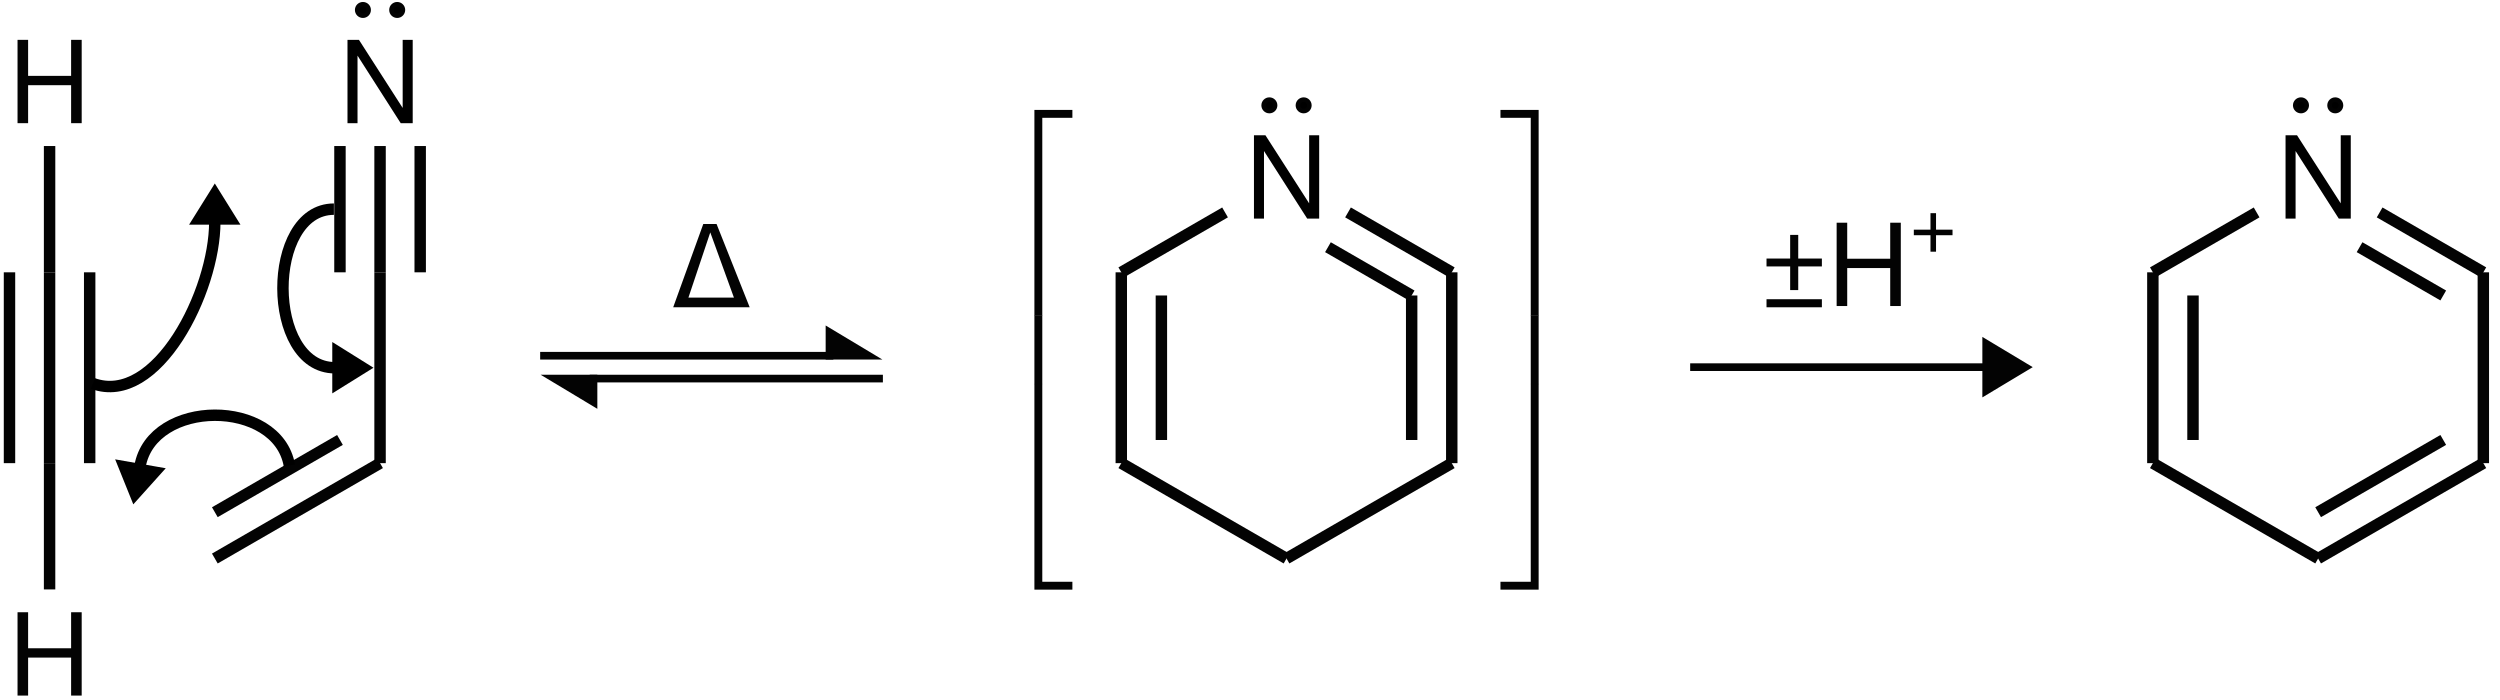
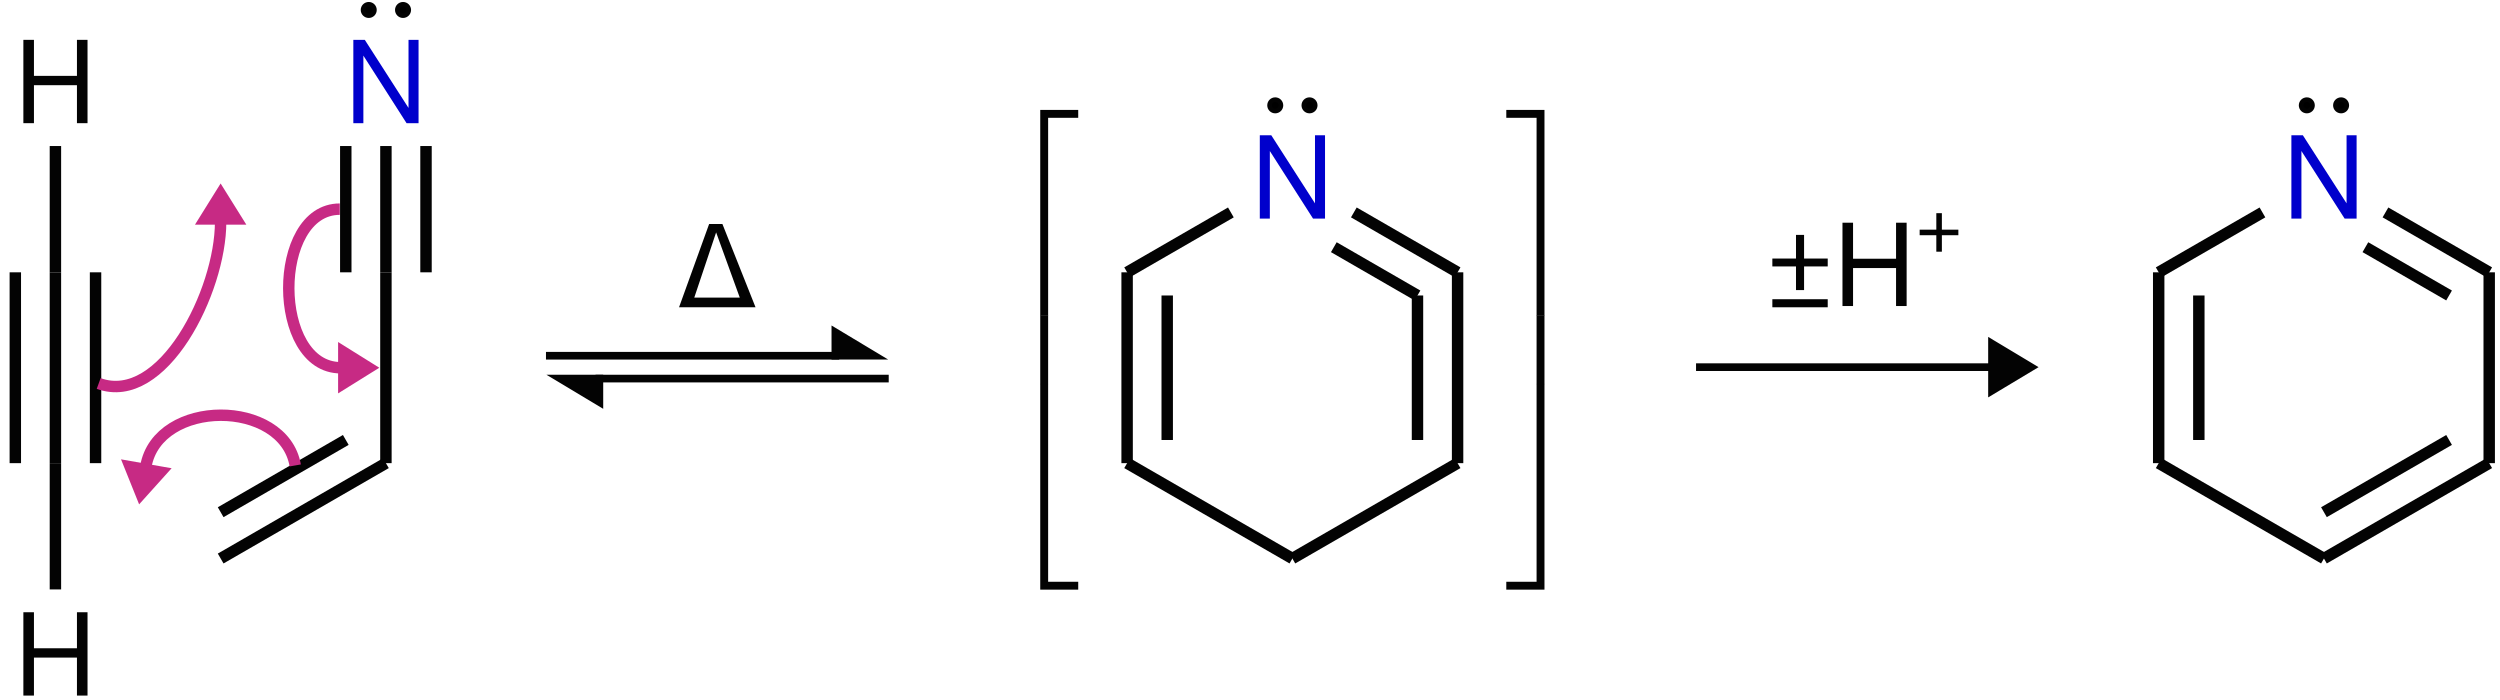
<svg xmlns="http://www.w3.org/2000/svg" xmlns:xlink="http://www.w3.org/1999/xlink" width="218pt" height="61pt" viewBox="0 0 218 61" version="1.1">
  <defs>
    <g>
      <symbol overflow="visible" id="glyph0-0">
        <path style="stroke:none;" d="M 6.172 -5.188 C 6.172 -6.344 5.344 -7.094 4.047 -7.094 C 2.609 -7.094 1.859 -6.297 1.859 -4.766 L 2.719 -4.766 C 2.719 -5.656 2.953 -6.312 4 -6.312 C 4.766 -6.312 5.281 -5.859 5.281 -5.188 C 5.281 -3.922 3.484 -3.594 3.484 -2.25 L 3.484 -1.688 L 4.391 -1.688 L 4.391 -2.156 C 4.391 -3.344 6.172 -3.531 6.172 -5.188 Z M 4.391 -0.75 L 3.484 -0.75 L 3.484 0.297 L 4.391 0.297 Z M 0.344 1.391 L 7.625 1.391 L 7.625 -7.969 L 0.344 -7.969 Z M 1.172 0.688 L 1.172 -7.281 L 6.797 -7.281 L 6.797 0.688 Z M 1.172 0.688 " />
      </symbol>
      <symbol overflow="visible" id="glyph0-1">
        <path style="stroke:none;" d="M 5.469 -3.312 L 5.469 0 L 6.391 0 L 6.391 -7.266 L 5.469 -7.266 L 5.469 -4.125 L 1.719 -4.125 L 1.719 -7.266 L 0.797 -7.266 L 0.797 0 L 1.719 0 L 1.719 -3.312 Z M 5.469 -3.312 " />
      </symbol>
      <symbol overflow="visible" id="glyph0-2">
        <path style="stroke:none;" d="M 6.484 -7.266 L 5.609 -7.266 L 5.609 -1.328 L 1.797 -7.266 L 0.797 -7.266 L 0.797 0 L 1.672 0 L 1.672 -5.891 L 5.438 0 L 6.484 0 Z M 6.484 -7.266 " />
      </symbol>
      <symbol overflow="visible" id="glyph0-3">
        <path style="stroke:none;" d="M 6.812 0 L 3.922 -7.266 L 2.766 -7.266 L 0.141 0 Z M 1.469 -0.844 L 3.375 -6.531 L 5.438 -0.844 Z M 1.469 -0.844 " />
      </symbol>
      <symbol overflow="visible" id="glyph0-4">
        <path style="stroke:none;" d="M 5.328 -0.594 L 0.5 -0.594 L 0.5 0.109 L 5.328 0.109 Z M 5.328 -4.141 L 3.266 -4.141 L 3.266 -6.203 L 2.562 -6.203 L 2.562 -4.141 L 0.5 -4.141 L 0.5 -3.453 L 2.562 -3.453 L 2.562 -1.391 L 3.266 -1.391 L 3.266 -3.453 L 5.328 -3.453 Z M 5.328 -4.141 " />
      </symbol>
      <symbol overflow="visible" id="glyph1-0">
        <path style="stroke:none;" d="" />
      </symbol>
      <symbol overflow="visible" id="glyph1-1">
        <path style="stroke:none;" d="M 3.25 17.547 L 3.938 17.547 L 3.938 0.297 L 6.562 0.297 L 6.562 -0.391 L 3.25 -0.391 Z M 3.25 17.547 " />
      </symbol>
      <symbol overflow="visible" id="glyph1-2">
        <path style="stroke:none;" d="M 3.25 5.984 L 3.938 5.984 L 3.938 -0.016 L 3.25 -0.016 Z M 3.25 5.984 " />
      </symbol>
      <symbol overflow="visible" id="glyph1-3">
        <path style="stroke:none;" d="M 3.25 17.531 L 6.562 17.531 L 6.562 16.844 L 3.938 16.844 L 3.938 -0.406 L 3.25 -0.406 Z M 3.25 17.531 " />
      </symbol>
      <symbol overflow="visible" id="glyph1-4">
        <path style="stroke:none;" d="M 2.703 17.547 L 3.391 17.547 L 3.391 -0.391 L 0.062 -0.391 L 0.062 0.297 L 2.703 0.297 Z M 2.703 17.547 " />
      </symbol>
      <symbol overflow="visible" id="glyph1-5">
        <path style="stroke:none;" d="M 2.703 5.984 L 3.391 5.984 L 3.391 -0.016 L 2.703 -0.016 Z M 2.703 5.984 " />
      </symbol>
      <symbol overflow="visible" id="glyph1-6">
        <path style="stroke:none;" d="M 2.703 16.844 L 0.062 16.844 L 0.062 17.531 L 3.391 17.531 L 3.391 -0.406 L 2.703 -0.406 Z M 2.703 16.844 " />
      </symbol>
      <symbol overflow="visible" id="glyph2-0">
        <path style="stroke:none;" d="M 4.312 -3.625 C 4.312 -4.438 3.734 -4.969 2.828 -4.969 C 1.828 -4.969 1.297 -4.406 1.297 -3.328 L 1.891 -3.328 C 1.891 -3.953 2.062 -4.422 2.797 -4.422 C 3.328 -4.422 3.688 -4.094 3.688 -3.625 C 3.688 -2.75 2.438 -2.516 2.438 -1.562 L 2.438 -1.188 L 3.062 -1.188 L 3.062 -1.516 C 3.062 -2.344 4.312 -2.469 4.312 -3.625 Z M 3.062 -0.516 L 2.438 -0.516 L 2.438 0.203 L 3.062 0.203 Z M 0.25 0.969 L 5.328 0.969 L 5.328 -5.578 L 0.25 -5.578 Z M 0.828 0.484 L 0.828 -5.094 L 4.75 -5.094 L 4.75 0.484 Z M 0.828 0.484 " />
      </symbol>
      <symbol overflow="visible" id="glyph2-1">
        <path style="stroke:none;" d="M 3.719 -1.859 L 2.281 -1.859 L 2.281 -3.297 L 1.797 -3.297 L 1.797 -1.859 L 0.344 -1.859 L 0.344 -1.375 L 1.797 -1.375 L 1.797 0.062 L 2.281 0.062 L 2.281 -1.375 L 3.719 -1.375 Z M 3.719 -1.859 " />
      </symbol>
    </g>
  </defs>
  <g id="surface16">
    <g style="fill:rgb(0.999%,0.999%,0.999%);fill-opacity:1;">
-       <use xlink:href="#glyph0-1" x="0.732" y="60.654" />
+       <use xlink:href="#glyph0-1" x="1.241" y="60.654" />
    </g>
-     <path style="fill:none;stroke-width:0.996;stroke-linecap:butt;stroke-linejoin:miter;stroke:rgb(0.999%,0.999%,0.999%);stroke-opacity:1;stroke-miterlimit:10;" d="M 0 -0.002 L 0 -11.013 " transform="matrix(1,0,0,-1,4.324,40.385)" />
-     <path style="fill:none;stroke-width:0.996;stroke-linecap:butt;stroke-linejoin:miter;stroke:rgb(0.999%,0.999%,0.999%);stroke-opacity:1;stroke-miterlimit:10;" d="M 14.41 -8.318 L 28.817 -0.002 " transform="matrix(1,0,0,-1,4.324,40.385)" />
-     <path style="fill:none;stroke-width:0.996;stroke-linecap:butt;stroke-linejoin:miter;stroke:rgb(0.999%,0.999%,0.999%);stroke-opacity:1;stroke-miterlimit:10;" d="M 14.41 -4.279 L 25.321 2.022 " transform="matrix(1,0,0,-1,4.324,40.385)" />
-     <path style="fill:none;stroke-width:0.996;stroke-linecap:butt;stroke-linejoin:miter;stroke:rgb(0.999%,0.999%,0.999%);stroke-opacity:1;stroke-miterlimit:10;" d="M 28.817 -0.002 L 28.817 16.639 " transform="matrix(1,0,0,-1,4.324,40.385)" />
-     <g style="fill:rgb(0%,0%,0%);fill-opacity:1;">
-       <use xlink:href="#glyph0-2" x="29.504" y="10.741" />
+     <path style="fill:none;stroke-width:0.996;stroke-linecap:butt;stroke-linejoin:miter;stroke:rgb(0.999%,0.999%,0.999%);stroke-opacity:1;stroke-miterlimit:10;" d="M -0.001 -0.002 L -0.001 -11.013 " transform="matrix(1,0,0,-1,4.833,40.385)" />
+     <path style="fill:none;stroke-width:0.996;stroke-linecap:butt;stroke-linejoin:miter;stroke:rgb(0.999%,0.999%,0.999%);stroke-opacity:1;stroke-miterlimit:10;" d="M 14.409 -8.318 L 28.819 -0.002 " transform="matrix(1,0,0,-1,4.833,40.385)" />
+     <path style="fill:none;stroke-width:0.996;stroke-linecap:butt;stroke-linejoin:miter;stroke:rgb(0.999%,0.999%,0.999%);stroke-opacity:1;stroke-miterlimit:10;" d="M 14.409 -4.279 L 25.319 2.022 " transform="matrix(1,0,0,-1,4.833,40.385)" />
+     <path style="fill:none;stroke-width:0.996;stroke-linecap:butt;stroke-linejoin:miter;stroke:rgb(0.999%,0.999%,0.999%);stroke-opacity:1;stroke-miterlimit:10;" d="M 28.819 -0.002 L 28.819 16.639 " transform="matrix(1,0,0,-1,4.833,40.385)" />
+     <g style="fill:rgb(0%,0%,79.999%);fill-opacity:1;">
+       <use xlink:href="#glyph0-2" x="30.014" y="10.741" />
    </g>
-     <path style="fill-rule:nonzero;fill:rgb(0%,0%,0%);fill-opacity:1;stroke-width:0.399;stroke-linecap:butt;stroke-linejoin:miter;stroke:rgb(0.999%,0.999%,0.999%);stroke-opacity:1;stroke-miterlimit:10;" d="M 0.996 0.001 C 0.996 -0.277 1.218 -0.499 1.496 -0.499 C 1.769 -0.499 1.992 -0.277 1.992 0.001 C 1.992 0.274 1.769 0.497 1.496 0.497 C 1.218 0.497 0.996 0.274 0.996 0.001 Z M -1.993 0.001 C -1.993 -0.277 -1.77 -0.499 -1.493 -0.499 C -1.219 -0.499 -0.996 -0.277 -0.996 0.001 C -0.996 0.274 -1.219 0.497 -1.493 0.497 C -1.77 0.497 -1.993 0.274 -1.993 0.001 Z M -1.993 0.001 " transform="matrix(1,0,0,-1,33.141,0.868)" />
-     <path style="fill:none;stroke-width:0.996;stroke-linecap:butt;stroke-linejoin:miter;stroke:rgb(0.999%,0.999%,0.999%);stroke-opacity:1;stroke-miterlimit:10;" d="M 28.817 16.639 L 28.817 27.651 " transform="matrix(1,0,0,-1,4.324,40.385)" />
-     <path style="fill:none;stroke-width:0.996;stroke-linecap:butt;stroke-linejoin:miter;stroke:rgb(0.999%,0.999%,0.999%);stroke-opacity:1;stroke-miterlimit:10;" d="M 25.321 16.639 L 25.321 27.651 " transform="matrix(1,0,0,-1,4.324,40.385)" />
-     <path style="fill:none;stroke-width:0.996;stroke-linecap:butt;stroke-linejoin:miter;stroke:rgb(0.999%,0.999%,0.999%);stroke-opacity:1;stroke-miterlimit:10;" d="M 32.317 16.639 L 32.317 27.651 " transform="matrix(1,0,0,-1,4.324,40.385)" />
+     <path style="fill-rule:nonzero;fill:rgb(0%,0%,0%);fill-opacity:1;stroke-width:0.399;stroke-linecap:butt;stroke-linejoin:miter;stroke:rgb(0.999%,0.999%,0.999%);stroke-opacity:1;stroke-miterlimit:10;" d="M 0.995 0.001 C 0.995 -0.277 1.221 -0.499 1.495 -0.499 C 1.768 -0.499 1.995 -0.277 1.995 0.001 C 1.995 0.274 1.768 0.497 1.495 0.497 C 1.221 0.497 0.995 0.274 0.995 0.001 Z M -1.994 0.001 C -1.994 -0.277 -1.771 -0.499 -1.494 -0.499 C -1.22 -0.499 -0.998 -0.277 -0.998 0.001 C -0.998 0.274 -1.22 0.497 -1.494 0.497 C -1.771 0.497 -1.994 0.274 -1.994 0.001 Z M -1.994 0.001 " transform="matrix(1,0,0,-1,33.65,0.868)" />
+     <path style="fill:none;stroke-width:0.996;stroke-linecap:butt;stroke-linejoin:miter;stroke:rgb(0.999%,0.999%,0.999%);stroke-opacity:1;stroke-miterlimit:10;" d="M 28.819 16.639 L 28.819 27.651 " transform="matrix(1,0,0,-1,4.833,40.385)" />
+     <path style="fill:none;stroke-width:0.996;stroke-linecap:butt;stroke-linejoin:miter;stroke:rgb(0.999%,0.999%,0.999%);stroke-opacity:1;stroke-miterlimit:10;" d="M 25.319 16.639 L 25.319 27.651 " transform="matrix(1,0,0,-1,4.833,40.385)" />
+     <path style="fill:none;stroke-width:0.996;stroke-linecap:butt;stroke-linejoin:miter;stroke:rgb(0.999%,0.999%,0.999%);stroke-opacity:1;stroke-miterlimit:10;" d="M 32.315 16.639 L 32.315 27.651 " transform="matrix(1,0,0,-1,4.833,40.385)" />
    <g style="fill:rgb(0.999%,0.999%,0.999%);fill-opacity:1;">
-       <use xlink:href="#glyph0-1" x="0.732" y="10.741" />
+       <use xlink:href="#glyph0-1" x="1.241" y="10.741" />
    </g>
-     <path style="fill:none;stroke-width:0.996;stroke-linecap:butt;stroke-linejoin:miter;stroke:rgb(0.999%,0.999%,0.999%);stroke-opacity:1;stroke-miterlimit:10;" d="M 0 16.639 L 0 27.651 " transform="matrix(1,0,0,-1,4.324,40.385)" />
-     <path style="fill:none;stroke-width:0.996;stroke-linecap:butt;stroke-linejoin:miter;stroke:rgb(0.999%,0.999%,0.999%);stroke-opacity:1;stroke-miterlimit:10;" d="M 0 16.639 L 0 -0.002 " transform="matrix(1,0,0,-1,4.324,40.385)" />
-     <path style="fill:none;stroke-width:0.996;stroke-linecap:butt;stroke-linejoin:miter;stroke:rgb(0.999%,0.999%,0.999%);stroke-opacity:1;stroke-miterlimit:10;" d="M 3.496 16.639 L 3.496 -0.002 " transform="matrix(1,0,0,-1,4.324,40.385)" />
-     <path style="fill:none;stroke-width:0.996;stroke-linecap:butt;stroke-linejoin:miter;stroke:rgb(0.999%,0.999%,0.999%);stroke-opacity:1;stroke-miterlimit:10;" d="M -3.496 16.639 L -3.496 -0.002 " transform="matrix(1,0,0,-1,4.324,40.385)" />
-     <path style="fill:none;stroke-width:0.668;stroke-linecap:butt;stroke-linejoin:miter;stroke:rgb(0.999%,0.999%,0.999%);stroke-opacity:1;stroke-miterlimit:10;" d="M 46.774 9.365 L 72.34 9.365 " transform="matrix(1,0,0,-1,0.328,40.385)" />
-     <path style="fill-rule:nonzero;fill:rgb(0.999%,0.999%,0.999%);fill-opacity:1;stroke-width:0.668;stroke-linecap:butt;stroke-linejoin:miter;stroke:rgb(0.999%,0.999%,0.999%);stroke-opacity:1;stroke-miterlimit:10;" d="M 3.743 0 L 0.332 2.047 L 0.332 0 Z M 3.743 0 " transform="matrix(1,0,0,-1,71.99966,31.02001)" />
-     <path style="fill:none;stroke-width:0.668;stroke-linecap:butt;stroke-linejoin:miter;stroke:rgb(0.999%,0.999%,0.999%);stroke-opacity:1;stroke-miterlimit:10;" d="M 76.66 7.373 L 51.094 7.373 " transform="matrix(1,0,0,-1,0.328,40.385)" />
-     <path style="fill-rule:nonzero;fill:rgb(0.999%,0.999%,0.999%);fill-opacity:1;stroke-width:0.668;stroke-linecap:butt;stroke-linejoin:miter;stroke:rgb(0.999%,0.999%,0.999%);stroke-opacity:1;stroke-miterlimit:10;" d="M 3.741 -0.001 L 0.335 2.046 L 0.335 -0.001 Z M 3.741 -0.001 " transform="matrix(-1,0,0,1,52.08891,33.01256)" />
+     <path style="fill:none;stroke-width:0.996;stroke-linecap:butt;stroke-linejoin:miter;stroke:rgb(0.999%,0.999%,0.999%);stroke-opacity:1;stroke-miterlimit:10;" d="M -0.001 16.639 L -0.001 27.651 " transform="matrix(1,0,0,-1,4.833,40.385)" />
+     <path style="fill:none;stroke-width:0.996;stroke-linecap:butt;stroke-linejoin:miter;stroke:rgb(0.999%,0.999%,0.999%);stroke-opacity:1;stroke-miterlimit:10;" d="M -0.001 16.639 L -0.001 -0.002 " transform="matrix(1,0,0,-1,4.833,40.385)" />
+     <path style="fill:none;stroke-width:0.996;stroke-linecap:butt;stroke-linejoin:miter;stroke:rgb(0.999%,0.999%,0.999%);stroke-opacity:1;stroke-miterlimit:10;" d="M 3.499 16.639 L 3.499 -0.002 " transform="matrix(1,0,0,-1,4.833,40.385)" />
+     <path style="fill:none;stroke-width:0.996;stroke-linecap:butt;stroke-linejoin:miter;stroke:rgb(0.999%,0.999%,0.999%);stroke-opacity:1;stroke-miterlimit:10;" d="M -3.497 16.639 L -3.497 -0.002 " transform="matrix(1,0,0,-1,4.833,40.385)" />
+     <path style="fill:none;stroke-width:0.668;stroke-linecap:butt;stroke-linejoin:miter;stroke:rgb(0.999%,0.999%,0.999%);stroke-opacity:1;stroke-miterlimit:10;" d="M 46.772 9.365 L 72.339 9.365 " transform="matrix(1,0,0,-1,0.837,40.385)" />
+     <path style="fill-rule:nonzero;fill:rgb(0.999%,0.999%,0.999%);fill-opacity:1;stroke-width:0.668;stroke-linecap:butt;stroke-linejoin:miter;stroke:rgb(0.999%,0.999%,0.999%);stroke-opacity:1;stroke-miterlimit:10;" d="M 3.741 0 L 0.335 2.047 L 0.335 0 Z M 3.741 0 " transform="matrix(1,0,0,-1,72.50866,31.02001)" />
+     <path style="fill:none;stroke-width:0.668;stroke-linecap:butt;stroke-linejoin:miter;stroke:rgb(0.999%,0.999%,0.999%);stroke-opacity:1;stroke-miterlimit:10;" d="M 76.659 7.373 L 51.093 7.373 " transform="matrix(1,0,0,-1,0.837,40.385)" />
+     <path style="fill-rule:nonzero;fill:rgb(0.999%,0.999%,0.999%);fill-opacity:1;stroke-width:0.668;stroke-linecap:butt;stroke-linejoin:miter;stroke:rgb(0.999%,0.999%,0.999%);stroke-opacity:1;stroke-miterlimit:10;" d="M 3.742 -0.001 L 0.332 2.046 L 0.332 -0.001 Z M 3.742 -0.001 " transform="matrix(-1,0,0,1,52.59791,33.01256)" />
    <g style="fill:rgb(0.999%,0.999%,0.999%);fill-opacity:1;">
-       <use xlink:href="#glyph0-3" x="58.561" y="26.796" />
+       <use xlink:href="#glyph0-3" x="59.071" y="26.796" />
    </g>
    <g style="fill:rgb(0.999%,0.999%,0.999%);fill-opacity:1;">
-       <use xlink:href="#glyph1-1" x="86.95" y="9.976" />
+       <use xlink:href="#glyph1-1" x="87.459" y="9.976" />
    </g>
    <g style="fill:rgb(0.999%,0.999%,0.999%);fill-opacity:1;">
-       <use xlink:href="#glyph1-2" x="86.95" y="27.51" />
+       <use xlink:href="#glyph1-2" x="87.459" y="27.51" />
    </g>
    <g style="fill:rgb(0.999%,0.999%,0.999%);fill-opacity:1;">
-       <use xlink:href="#glyph1-3" x="86.95" y="33.886" />
+       <use xlink:href="#glyph1-3" x="87.459" y="33.886" />
    </g>
-     <path style="fill:none;stroke-width:0.996;stroke-linecap:butt;stroke-linejoin:miter;stroke:rgb(0.999%,0.999%,0.999%);stroke-opacity:1;stroke-miterlimit:10;" d="M 0.001 -0.002 L 14.408 -8.318 " transform="matrix(1,0,0,-1,97.776,40.385)" />
-     <path style="fill:none;stroke-width:0.996;stroke-linecap:butt;stroke-linejoin:miter;stroke:rgb(0.999%,0.999%,0.999%);stroke-opacity:1;stroke-miterlimit:10;" d="M 14.408 -8.318 L 28.818 -0.002 " transform="matrix(1,0,0,-1,97.776,40.385)" />
-     <path style="fill:none;stroke-width:0.996;stroke-linecap:butt;stroke-linejoin:miter;stroke:rgb(0.999%,0.999%,0.999%);stroke-opacity:1;stroke-miterlimit:10;" d="M 28.818 -0.002 L 28.818 16.639 " transform="matrix(1,0,0,-1,97.776,40.385)" />
-     <path style="fill:none;stroke-width:0.996;stroke-linecap:butt;stroke-linejoin:miter;stroke:rgb(0.999%,0.999%,0.999%);stroke-opacity:1;stroke-miterlimit:10;" d="M 25.322 2.018 L 25.322 14.619 " transform="matrix(1,0,0,-1,97.776,40.385)" />
-     <g style="fill:rgb(0%,0%,0%);fill-opacity:1;">
-       <use xlink:href="#glyph0-2" x="108.548" y="19.06" />
+     <path style="fill:none;stroke-width:0.996;stroke-linecap:butt;stroke-linejoin:miter;stroke:rgb(0.999%,0.999%,0.999%);stroke-opacity:1;stroke-miterlimit:10;" d="M 0 -0.002 L 14.41 -8.318 " transform="matrix(1,0,0,-1,98.285,40.385)" />
+     <path style="fill:none;stroke-width:0.996;stroke-linecap:butt;stroke-linejoin:miter;stroke:rgb(0.999%,0.999%,0.999%);stroke-opacity:1;stroke-miterlimit:10;" d="M 14.41 -8.318 L 28.817 -0.002 " transform="matrix(1,0,0,-1,98.285,40.385)" />
+     <path style="fill:none;stroke-width:0.996;stroke-linecap:butt;stroke-linejoin:miter;stroke:rgb(0.999%,0.999%,0.999%);stroke-opacity:1;stroke-miterlimit:10;" d="M 28.817 -0.002 L 28.817 16.639 " transform="matrix(1,0,0,-1,98.285,40.385)" />
+     <path style="fill:none;stroke-width:0.996;stroke-linecap:butt;stroke-linejoin:miter;stroke:rgb(0.999%,0.999%,0.999%);stroke-opacity:1;stroke-miterlimit:10;" d="M 25.32 2.018 L 25.32 14.619 " transform="matrix(1,0,0,-1,98.285,40.385)" />
+     <g style="fill:rgb(0%,0%,79.999%);fill-opacity:1;">
+       <use xlink:href="#glyph0-2" x="109.058" y="19.06" />
    </g>
-     <path style="fill-rule:nonzero;fill:rgb(0%,0%,0%);fill-opacity:1;stroke-width:0.399;stroke-linecap:butt;stroke-linejoin:miter;stroke:rgb(0.999%,0.999%,0.999%);stroke-opacity:1;stroke-miterlimit:10;" d="M 0.995 -0.001 C 0.995 -0.274 1.221 -0.497 1.495 -0.497 C 1.768 -0.497 1.991 -0.274 1.991 -0.001 C 1.991 0.277 1.768 0.499 1.495 0.499 C 1.221 0.499 0.995 0.277 0.995 -0.001 Z M -1.994 -0.001 C -1.994 -0.274 -1.771 -0.497 -1.494 -0.497 C -1.22 -0.497 -0.998 -0.274 -0.998 -0.001 C -0.998 0.277 -1.22 0.499 -1.494 0.499 C -1.771 0.499 -1.994 0.277 -1.994 -0.001 Z M -1.994 -0.001 " transform="matrix(1,0,0,-1,112.185,9.187)" />
-     <path style="fill:none;stroke-width:0.996;stroke-linecap:butt;stroke-linejoin:miter;stroke:rgb(0.999%,0.999%,0.999%);stroke-opacity:1;stroke-miterlimit:10;" d="M 28.818 16.639 L 19.771 21.862 " transform="matrix(1,0,0,-1,97.776,40.385)" />
-     <path style="fill:none;stroke-width:0.996;stroke-linecap:butt;stroke-linejoin:miter;stroke:rgb(0.999%,0.999%,0.999%);stroke-opacity:1;stroke-miterlimit:10;" d="M 25.318 14.619 L 18.021 18.83 " transform="matrix(1,0,0,-1,97.776,40.385)" />
-     <path style="fill:none;stroke-width:0.996;stroke-linecap:butt;stroke-linejoin:miter;stroke:rgb(0.999%,0.999%,0.999%);stroke-opacity:1;stroke-miterlimit:10;" d="M 9.048 21.862 L 0.001 16.639 " transform="matrix(1,0,0,-1,97.776,40.385)" />
-     <path style="fill:none;stroke-width:0.996;stroke-linecap:butt;stroke-linejoin:miter;stroke:rgb(0.999%,0.999%,0.999%);stroke-opacity:1;stroke-miterlimit:10;" d="M 0.001 16.639 L 0.001 -0.002 " transform="matrix(1,0,0,-1,97.776,40.385)" />
-     <path style="fill:none;stroke-width:0.996;stroke-linecap:butt;stroke-linejoin:miter;stroke:rgb(0.999%,0.999%,0.999%);stroke-opacity:1;stroke-miterlimit:10;" d="M 3.497 14.619 L 3.497 2.018 " transform="matrix(1,0,0,-1,97.776,40.385)" />
+     <path style="fill-rule:nonzero;fill:rgb(0%,0%,0%);fill-opacity:1;stroke-width:0.399;stroke-linecap:butt;stroke-linejoin:miter;stroke:rgb(0.999%,0.999%,0.999%);stroke-opacity:1;stroke-miterlimit:10;" d="M 0.997 -0.001 C 0.997 -0.274 1.22 -0.497 1.494 -0.497 C 1.771 -0.497 1.994 -0.274 1.994 -0.001 C 1.994 0.277 1.771 0.499 1.494 0.499 C 1.22 0.499 0.997 0.277 0.997 -0.001 Z M -1.991 -0.001 C -1.991 -0.274 -1.768 -0.497 -1.495 -0.497 C -1.217 -0.497 -0.995 -0.274 -0.995 -0.001 C -0.995 0.277 -1.217 0.499 -1.495 0.499 C -1.768 0.499 -1.991 0.277 -1.991 -0.001 Z M -1.991 -0.001 " transform="matrix(1,0,0,-1,112.694,9.187)" />
+     <path style="fill:none;stroke-width:0.996;stroke-linecap:butt;stroke-linejoin:miter;stroke:rgb(0.999%,0.999%,0.999%);stroke-opacity:1;stroke-miterlimit:10;" d="M 28.817 16.639 L 19.77 21.862 " transform="matrix(1,0,0,-1,98.285,40.385)" />
+     <path style="fill:none;stroke-width:0.996;stroke-linecap:butt;stroke-linejoin:miter;stroke:rgb(0.999%,0.999%,0.999%);stroke-opacity:1;stroke-miterlimit:10;" d="M 25.32 14.619 L 18.024 18.83 " transform="matrix(1,0,0,-1,98.285,40.385)" />
+     <path style="fill:none;stroke-width:0.996;stroke-linecap:butt;stroke-linejoin:miter;stroke:rgb(0.999%,0.999%,0.999%);stroke-opacity:1;stroke-miterlimit:10;" d="M 9.047 21.862 L 0 16.639 " transform="matrix(1,0,0,-1,98.285,40.385)" />
+     <path style="fill:none;stroke-width:0.996;stroke-linecap:butt;stroke-linejoin:miter;stroke:rgb(0.999%,0.999%,0.999%);stroke-opacity:1;stroke-miterlimit:10;" d="M 0 16.639 L 0 -0.002 " transform="matrix(1,0,0,-1,98.285,40.385)" />
+     <path style="fill:none;stroke-width:0.996;stroke-linecap:butt;stroke-linejoin:miter;stroke:rgb(0.999%,0.999%,0.999%);stroke-opacity:1;stroke-miterlimit:10;" d="M 3.496 14.619 L 3.496 2.018 " transform="matrix(1,0,0,-1,98.285,40.385)" />
    <g style="fill:rgb(0.999%,0.999%,0.999%);fill-opacity:1;">
-       <use xlink:href="#glyph1-4" x="130.778" y="9.976" />
+       <use xlink:href="#glyph1-4" x="131.287" y="9.976" />
    </g>
    <g style="fill:rgb(0.999%,0.999%,0.999%);fill-opacity:1;">
-       <use xlink:href="#glyph1-5" x="130.778" y="27.51" />
+       <use xlink:href="#glyph1-5" x="131.287" y="27.51" />
    </g>
    <g style="fill:rgb(0.999%,0.999%,0.999%);fill-opacity:1;">
-       <use xlink:href="#glyph1-6" x="130.778" y="33.886" />
+       <use xlink:href="#glyph1-6" x="131.287" y="33.886" />
    </g>
-     <path style="fill:none;stroke-width:0.668;stroke-linecap:butt;stroke-linejoin:miter;stroke:rgb(0.999%,0.999%,0.999%);stroke-opacity:1;stroke-miterlimit:10;" d="M 147.055 8.369 L 172.699 8.369 " transform="matrix(1,0,0,-1,0.328,40.385)" />
-     <path style="fill-rule:nonzero;fill:rgb(0.999%,0.999%,0.999%);fill-opacity:1;stroke-width:0.668;stroke-linecap:butt;stroke-linejoin:miter;stroke:rgb(0.999%,0.999%,0.999%);stroke-opacity:1;stroke-miterlimit:10;" d="M 3.744 0.001 L 0.334 2.048 L 0.334 -2.046 Z M 3.744 0.001 " transform="matrix(1,0,0,-1,172.8617,32.01629)" />
+     <path style="fill:none;stroke-width:0.668;stroke-linecap:butt;stroke-linejoin:miter;stroke:rgb(0.999%,0.999%,0.999%);stroke-opacity:1;stroke-miterlimit:10;" d="M 147.058 8.369 L 172.702 8.369 " transform="matrix(1,0,0,-1,0.837,40.385)" />
+     <path style="fill-rule:nonzero;fill:rgb(0.999%,0.999%,0.999%);fill-opacity:1;stroke-width:0.668;stroke-linecap:butt;stroke-linejoin:miter;stroke:rgb(0.999%,0.999%,0.999%);stroke-opacity:1;stroke-miterlimit:10;" d="M 3.743 0.001 L 0.332 2.048 L 0.332 -2.046 Z M 3.743 0.001 " transform="matrix(1,0,0,-1,173.3707,32.01629)" />
    <g style="fill:rgb(0.999%,0.999%,0.999%);fill-opacity:1;">
-       <use xlink:href="#glyph0-4" x="153.54" y="26.686" />
-       <use xlink:href="#glyph0-1" x="159.358" y="26.686" />
+       <use xlink:href="#glyph0-4" x="154.049" y="26.686" />
+       <use xlink:href="#glyph0-1" x="159.867" y="26.686" />
    </g>
    <g style="fill:rgb(0.999%,0.999%,0.999%);fill-opacity:1;">
-       <use xlink:href="#glyph2-1" x="166.541" y="21.886" />
+       <use xlink:href="#glyph2-1" x="167.05" y="21.886" />
    </g>
-     <path style="fill:none;stroke-width:0.996;stroke-linecap:butt;stroke-linejoin:miter;stroke:rgb(0.999%,0.999%,0.999%);stroke-opacity:1;stroke-miterlimit:10;" d="M -0.001 -0.002 L 14.41 -8.318 " transform="matrix(1,0,0,-1,187.731,40.385)" />
-     <path style="fill:none;stroke-width:0.996;stroke-linecap:butt;stroke-linejoin:miter;stroke:rgb(0.999%,0.999%,0.999%);stroke-opacity:1;stroke-miterlimit:10;" d="M 14.41 -8.318 L 28.816 -0.002 " transform="matrix(1,0,0,-1,187.731,40.385)" />
-     <path style="fill:none;stroke-width:0.996;stroke-linecap:butt;stroke-linejoin:miter;stroke:rgb(0.999%,0.999%,0.999%);stroke-opacity:1;stroke-miterlimit:10;" d="M 14.41 -4.279 L 25.32 2.022 " transform="matrix(1,0,0,-1,187.731,40.385)" />
-     <path style="fill:none;stroke-width:0.996;stroke-linecap:butt;stroke-linejoin:miter;stroke:rgb(0.999%,0.999%,0.999%);stroke-opacity:1;stroke-miterlimit:10;" d="M 28.816 -0.002 L 28.816 16.639 " transform="matrix(1,0,0,-1,187.731,40.385)" />
-     <g style="fill:rgb(0%,0%,0%);fill-opacity:1;">
-       <use xlink:href="#glyph0-2" x="198.503" y="19.06" />
+     <path style="fill:none;stroke-width:0.996;stroke-linecap:butt;stroke-linejoin:miter;stroke:rgb(0.999%,0.999%,0.999%);stroke-opacity:1;stroke-miterlimit:10;" d="M -0.002 -0.002 L 14.408 -8.318 " transform="matrix(1,0,0,-1,188.24,40.385)" />
+     <path style="fill:none;stroke-width:0.996;stroke-linecap:butt;stroke-linejoin:miter;stroke:rgb(0.999%,0.999%,0.999%);stroke-opacity:1;stroke-miterlimit:10;" d="M 14.408 -8.318 L 28.819 -0.002 " transform="matrix(1,0,0,-1,188.24,40.385)" />
+     <path style="fill:none;stroke-width:0.996;stroke-linecap:butt;stroke-linejoin:miter;stroke:rgb(0.999%,0.999%,0.999%);stroke-opacity:1;stroke-miterlimit:10;" d="M 14.408 -4.279 L 25.319 2.022 " transform="matrix(1,0,0,-1,188.24,40.385)" />
+     <path style="fill:none;stroke-width:0.996;stroke-linecap:butt;stroke-linejoin:miter;stroke:rgb(0.999%,0.999%,0.999%);stroke-opacity:1;stroke-miterlimit:10;" d="M 28.819 -0.002 L 28.819 16.639 " transform="matrix(1,0,0,-1,188.24,40.385)" />
+     <g style="fill:rgb(0%,0%,79.999%);fill-opacity:1;">
+       <use xlink:href="#glyph0-2" x="199.012" y="19.06" />
    </g>
-     <path style="fill-rule:nonzero;fill:rgb(0%,0%,0%);fill-opacity:1;stroke-width:0.399;stroke-linecap:butt;stroke-linejoin:miter;stroke:rgb(0.999%,0.999%,0.999%);stroke-opacity:1;stroke-miterlimit:10;" d="M 0.998 -0.001 C 0.998 -0.274 1.22 -0.497 1.494 -0.497 C 1.771 -0.497 1.994 -0.274 1.994 -0.001 C 1.994 0.277 1.771 0.499 1.494 0.499 C 1.22 0.499 0.998 0.277 0.998 -0.001 Z M -1.994 -0.001 C -1.994 -0.274 -1.768 -0.497 -1.494 -0.497 C -1.221 -0.497 -0.994 -0.274 -0.994 -0.001 C -0.994 0.277 -1.221 0.499 -1.494 0.499 C -1.768 0.499 -1.994 0.277 -1.994 -0.001 Z M -1.994 -0.001 " transform="matrix(1,0,0,-1,202.139,9.187)" />
-     <path style="fill:none;stroke-width:0.996;stroke-linecap:butt;stroke-linejoin:miter;stroke:rgb(0.999%,0.999%,0.999%);stroke-opacity:1;stroke-miterlimit:10;" d="M 28.816 16.639 L 19.773 21.862 " transform="matrix(1,0,0,-1,187.731,40.385)" />
-     <path style="fill:none;stroke-width:0.996;stroke-linecap:butt;stroke-linejoin:miter;stroke:rgb(0.999%,0.999%,0.999%);stroke-opacity:1;stroke-miterlimit:10;" d="M 25.32 14.619 L 18.023 18.83 " transform="matrix(1,0,0,-1,187.731,40.385)" />
-     <path style="fill:none;stroke-width:0.996;stroke-linecap:butt;stroke-linejoin:miter;stroke:rgb(0.999%,0.999%,0.999%);stroke-opacity:1;stroke-miterlimit:10;" d="M 9.046 21.862 L -0.001 16.639 " transform="matrix(1,0,0,-1,187.731,40.385)" />
-     <path style="fill:none;stroke-width:0.996;stroke-linecap:butt;stroke-linejoin:miter;stroke:rgb(0.999%,0.999%,0.999%);stroke-opacity:1;stroke-miterlimit:10;" d="M -0.001 16.639 L -0.001 -0.002 " transform="matrix(1,0,0,-1,187.731,40.385)" />
-     <path style="fill:none;stroke-width:0.996;stroke-linecap:butt;stroke-linejoin:miter;stroke:rgb(0.999%,0.999%,0.999%);stroke-opacity:1;stroke-miterlimit:10;" d="M 3.499 14.619 L 3.499 2.018 " transform="matrix(1,0,0,-1,187.731,40.385)" />
-     <path style="fill:none;stroke-width:0.996;stroke-linecap:butt;stroke-linejoin:miter;stroke:rgb(0%,0%,0%);stroke-opacity:1;stroke-miterlimit:10;" d="M -191.812 -0.201 C -192.843 5.651 -203.792 5.651 -204.839 -0.283 " transform="matrix(1,0,0,-1,217.046,40.385)" />
-     <path style="fill-rule:nonzero;fill:rgb(0%,0%,0%);fill-opacity:1;stroke-width:0.91;stroke-linecap:butt;stroke-linejoin:miter;stroke:rgb(0%,0%,0%);stroke-opacity:1;stroke-miterlimit:10;" d="M 2.731 -0.001 L 0.454 1.419 L 0.455 -1.421 Z M 2.731 -0.001 " transform="matrix(-0.17363,0.9848,0.9848,0.17363,12.24818,40.44365)" />
-     <path style="fill:none;stroke-width:0.996;stroke-linecap:butt;stroke-linejoin:miter;stroke:rgb(0%,0%,0%);stroke-opacity:1;stroke-miterlimit:10;" d="M -187.929 22.147 C -193.87 22.147 -193.87 8.319 -187.843 8.319 " transform="matrix(1,0,0,-1,217.046,40.385)" />
-     <path style="fill-rule:nonzero;fill:rgb(0%,0%,0%);fill-opacity:1;stroke-width:0.91;stroke-linecap:butt;stroke-linejoin:miter;stroke:rgb(0%,0%,0%);stroke-opacity:1;stroke-miterlimit:10;" d="M 2.733 -0 L 0.455 1.422 L 0.455 -1.418 Z M 2.733 -0 " transform="matrix(1,0,0,-1,28.97431,32.0661)" />
-     <path style="fill:none;stroke-width:0.996;stroke-linecap:butt;stroke-linejoin:miter;stroke:rgb(0%,0%,0%);stroke-opacity:1;stroke-miterlimit:10;" d="M -208.948 6.944 C -203.362 4.912 -198.316 14.994 -198.316 21.022 " transform="matrix(1,0,0,-1,217.046,40.385)" />
-     <path style="fill-rule:nonzero;fill:rgb(0%,0%,0%);fill-opacity:1;stroke-width:0.91;stroke-linecap:butt;stroke-linejoin:miter;stroke:rgb(0%,0%,0%);stroke-opacity:1;stroke-miterlimit:10;" d="M 2.733 -0.001 L 0.456 1.421 L 0.456 -1.419 Z M 2.733 -0.001 " transform="matrix(0,-1,-1,0,18.7296,19.59237)" />
+     <path style="fill-rule:nonzero;fill:rgb(0%,0%,0%);fill-opacity:1;stroke-width:0.399;stroke-linecap:butt;stroke-linejoin:miter;stroke:rgb(0.999%,0.999%,0.999%);stroke-opacity:1;stroke-miterlimit:10;" d="M 0.996 -0.001 C 0.996 -0.274 1.218 -0.497 1.496 -0.497 C 1.769 -0.497 1.992 -0.274 1.992 -0.001 C 1.992 0.277 1.769 0.499 1.496 0.499 C 1.218 0.499 0.996 0.277 0.996 -0.001 Z M -1.993 -0.001 C -1.993 -0.274 -1.77 -0.497 -1.493 -0.497 C -1.219 -0.497 -0.997 -0.274 -0.997 -0.001 C -0.997 0.277 -1.219 0.499 -1.493 0.499 C -1.77 0.499 -1.993 0.277 -1.993 -0.001 Z M -1.993 -0.001 " transform="matrix(1,0,0,-1,202.649,9.187)" />
+     <path style="fill:none;stroke-width:0.996;stroke-linecap:butt;stroke-linejoin:miter;stroke:rgb(0.999%,0.999%,0.999%);stroke-opacity:1;stroke-miterlimit:10;" d="M 28.819 16.639 L 19.772 21.862 " transform="matrix(1,0,0,-1,188.24,40.385)" />
+     <path style="fill:none;stroke-width:0.996;stroke-linecap:butt;stroke-linejoin:miter;stroke:rgb(0.999%,0.999%,0.999%);stroke-opacity:1;stroke-miterlimit:10;" d="M 25.319 14.619 L 18.022 18.83 " transform="matrix(1,0,0,-1,188.24,40.385)" />
+     <path style="fill:none;stroke-width:0.996;stroke-linecap:butt;stroke-linejoin:miter;stroke:rgb(0.999%,0.999%,0.999%);stroke-opacity:1;stroke-miterlimit:10;" d="M 9.045 21.862 L -0.002 16.639 " transform="matrix(1,0,0,-1,188.24,40.385)" />
+     <path style="fill:none;stroke-width:0.996;stroke-linecap:butt;stroke-linejoin:miter;stroke:rgb(0.999%,0.999%,0.999%);stroke-opacity:1;stroke-miterlimit:10;" d="M -0.002 16.639 L -0.002 -0.002 " transform="matrix(1,0,0,-1,188.24,40.385)" />
+     <path style="fill:none;stroke-width:0.996;stroke-linecap:butt;stroke-linejoin:miter;stroke:rgb(0.999%,0.999%,0.999%);stroke-opacity:1;stroke-miterlimit:10;" d="M 3.498 14.619 L 3.498 2.018 " transform="matrix(1,0,0,-1,188.24,40.385)" />
+     <path style="fill:none;stroke-width:0.996;stroke-linecap:butt;stroke-linejoin:miter;stroke:rgb(78.04%,16.487%,51.637%);stroke-opacity:1;stroke-miterlimit:10;" d="M -191.809 -0.201 C -192.84 5.651 -203.789 5.651 -204.836 -0.283 " transform="matrix(1,0,0,-1,217.555,40.385)" />
+     <path style="fill-rule:nonzero;fill:rgb(78.04%,16.487%,51.637%);fill-opacity:1;stroke-width:0.91;stroke-linecap:butt;stroke-linejoin:miter;stroke:rgb(78.04%,16.487%,51.637%);stroke-opacity:1;stroke-miterlimit:10;" d="M 2.731 -0.002 L 0.453 1.421 L 0.454 -1.419 Z M 2.731 -0.002 " transform="matrix(-0.17363,0.9848,0.9848,0.17363,12.75718,40.44365)" />
+     <path style="fill:none;stroke-width:0.996;stroke-linecap:butt;stroke-linejoin:miter;stroke:rgb(78.04%,16.487%,51.637%);stroke-opacity:1;stroke-miterlimit:10;" d="M -187.926 22.147 C -193.871 22.147 -193.871 8.319 -187.844 8.319 " transform="matrix(1,0,0,-1,217.555,40.385)" />
+     <path style="fill-rule:nonzero;fill:rgb(78.04%,16.487%,51.637%);fill-opacity:1;stroke-width:0.91;stroke-linecap:butt;stroke-linejoin:miter;stroke:rgb(78.04%,16.487%,51.637%);stroke-opacity:1;stroke-miterlimit:10;" d="M 2.732 -0 L 0.454 1.422 L 0.454 -1.418 Z M 2.732 -0 " transform="matrix(1,0,0,-1,29.48331,32.0661)" />
+     <path style="fill:none;stroke-width:0.996;stroke-linecap:butt;stroke-linejoin:miter;stroke:rgb(78.04%,16.487%,51.637%);stroke-opacity:1;stroke-miterlimit:10;" d="M -208.95 6.944 C -203.364 4.912 -198.317 14.994 -198.317 21.022 " transform="matrix(1,0,0,-1,217.555,40.385)" />
+     <path style="fill-rule:nonzero;fill:rgb(78.04%,16.487%,51.637%);fill-opacity:1;stroke-width:0.91;stroke-linecap:butt;stroke-linejoin:miter;stroke:rgb(78.04%,16.487%,51.637%);stroke-opacity:1;stroke-miterlimit:10;" d="M 2.733 0 L 0.456 1.418 L 0.456 -1.422 Z M 2.733 0 " transform="matrix(0,-1,-1,0,19.2386,19.59237)" />
  </g>
</svg>
